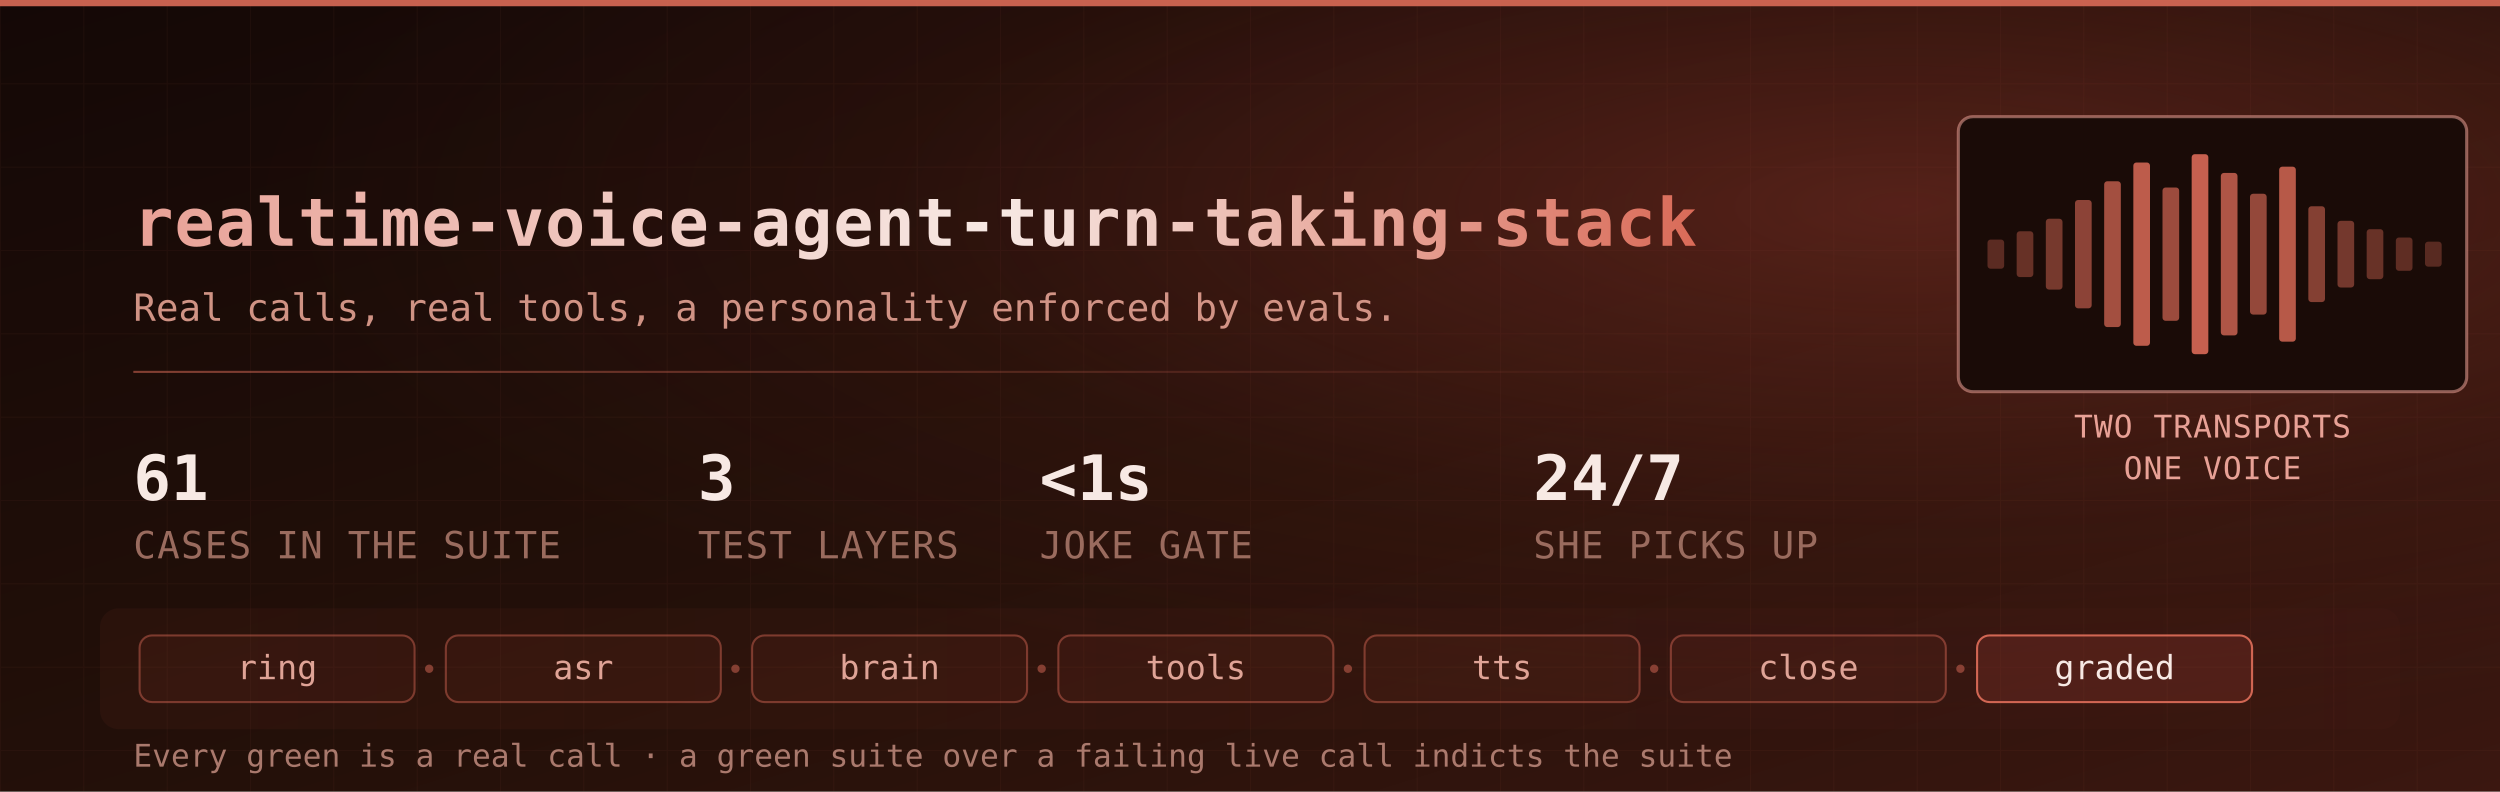
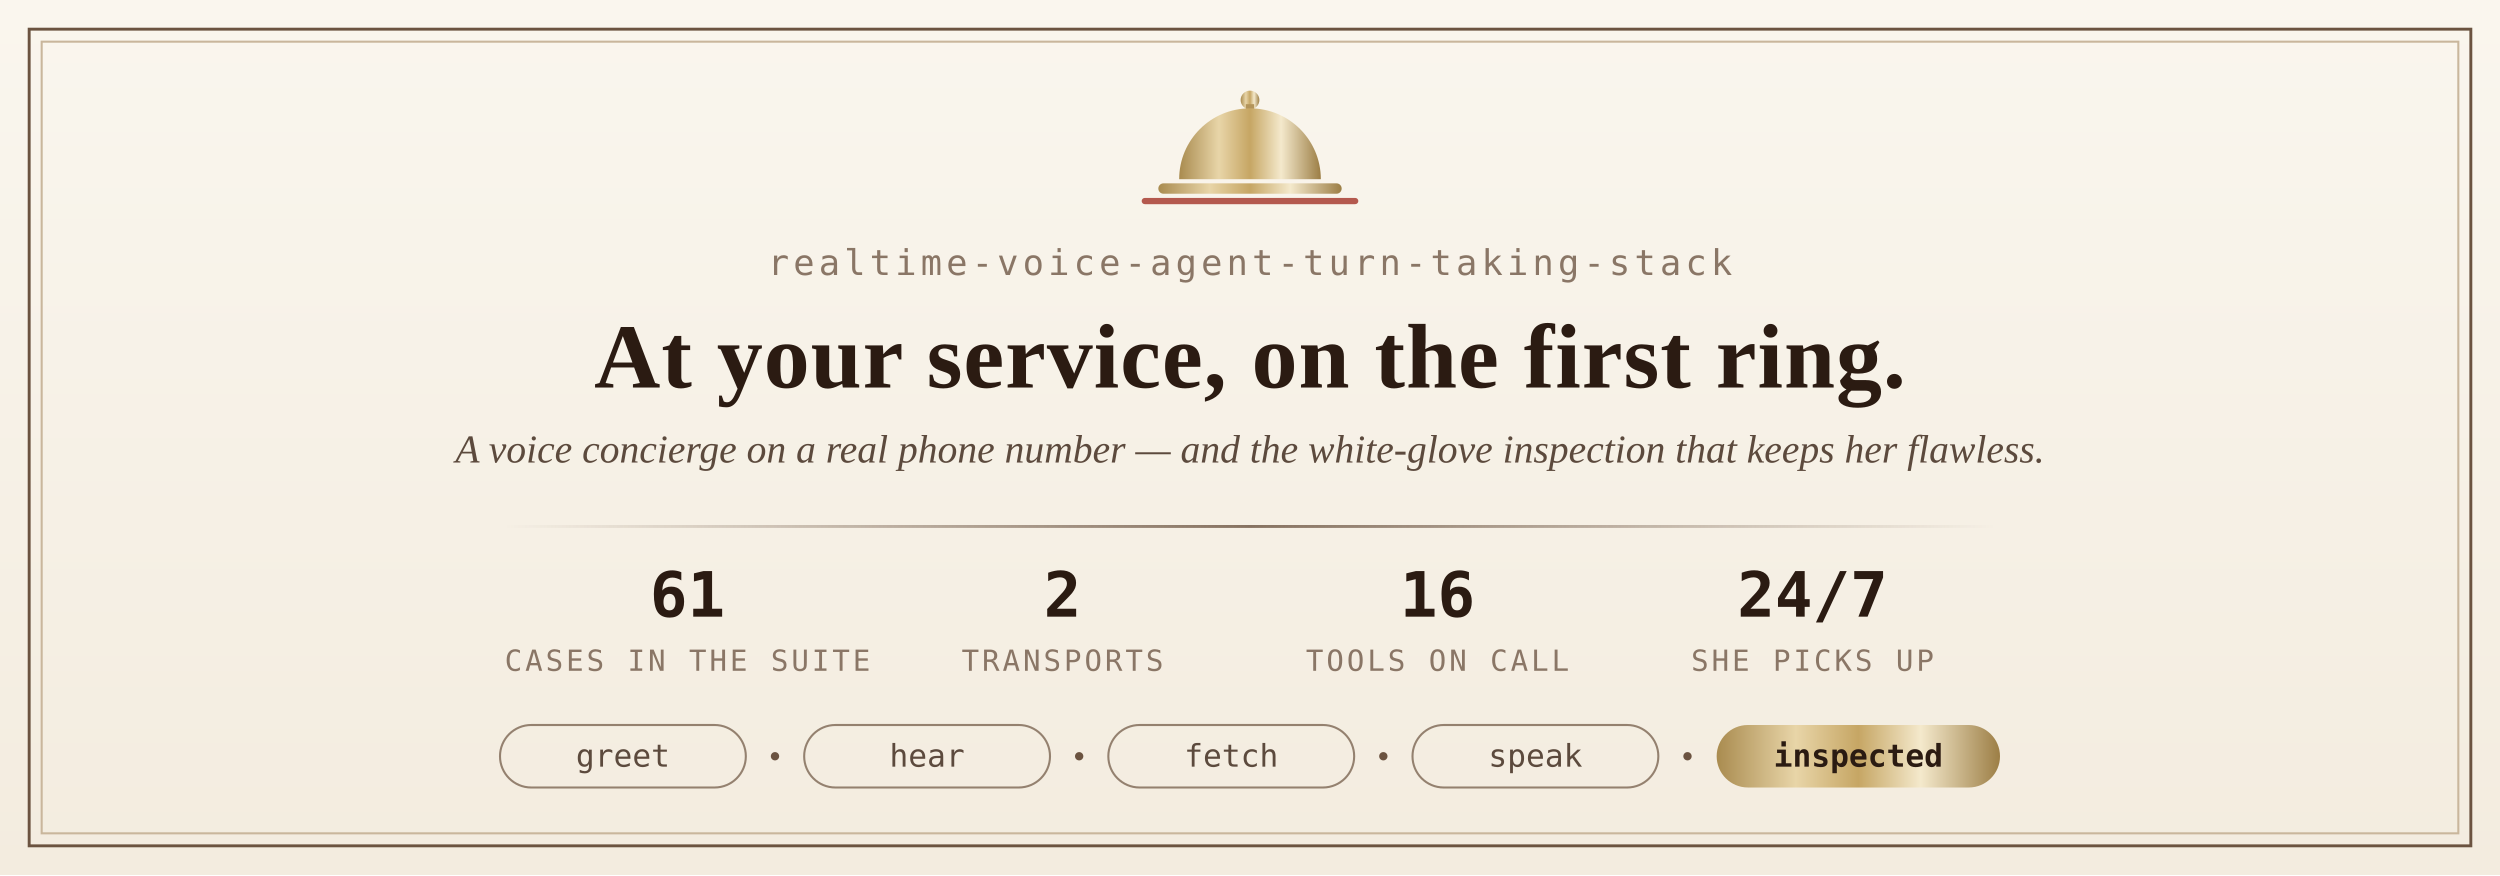
- <svg xmlns="http://www.w3.org/2000/svg" width="1200" height="380" viewBox="0 0 1200 380" role="img" aria-label="realtime-voice-agent-turn-taking-stack: real calls, real tools, a personality enforced by evals.">
+ <svg xmlns="http://www.w3.org/2000/svg" width="1200" height="420" viewBox="0 0 1200 420" role="img" aria-label="realtime-voice-agent-turn-taking-stack: a white-glove voice concierge on a real phone number">
  <defs>
-     <linearGradient id="bg" x1="0" y1="0" x2="1" y2="1">
-       <stop offset="0%" stop-color="#140806" />
-       <stop offset="55%" stop-color="#241009" />
-       <stop offset="100%" stop-color="#3B1710" />
+     <linearGradient id="ivory" x1="0" y1="0" x2="0" y2="1">
+       <stop offset="0%" stop-color="#FAF6EE" />
+       <stop offset="100%" stop-color="#F3ECDF" />
    </linearGradient>
-     <linearGradient id="title" x1="0" y1="0" x2="1" y2="0">
-       <stop offset="0%" stop-color="#E8A196" />
-       <stop offset="55%" stop-color="#F7E9E4" />
-       <stop offset="100%" stop-color="#D96A57" />
+     <linearGradient id="gold" x1="0" y1="0" x2="1" y2="0">
+       <stop offset="0%" stop-color="#A98B4F" />
+       <stop offset="28%" stop-color="#E8D5A8" />
+       <stop offset="50%" stop-color="#C6A664" />
+       <stop offset="72%" stop-color="#F4E9CC" />
+       <stop offset="100%" stop-color="#9C7E45" />
    </linearGradient>
-     <radialGradient id="glow" cx="76%" cy="26%" r="66%">
-       <stop offset="0%" stop-color="#A83E32" stop-opacity=".38" />
-       <stop offset="62%" stop-color="#A83E32" stop-opacity=".08" />
-       <stop offset="100%" stop-color="#A83E32" stop-opacity="0" />
-     </radialGradient>
-     <pattern id="grid" width="40" height="40" patternUnits="userSpaceOnUse">
-       <path d="M 40 0 L 0 0 0 40" fill="none" stroke="#D96A57" stroke-opacity=".05" stroke-width="1" />
-     </pattern>
-     <linearGradient id="rule" x1="0" y1="0" x2="1" y2="0">
-       <stop offset="0%" stop-color="#D96A57" stop-opacity=".55" />
-       <stop offset="100%" stop-color="#D96A57" stop-opacity="0" />
-     </linearGradient>
-     <linearGradient id="bandbg" x1="0" y1="0" x2="1" y2="0">
-       <stop offset="0%" stop-color="#B04437" stop-opacity=".07" />
-       <stop offset="100%" stop-color="#B04437" stop-opacity=".02" />
+     <linearGradient id="goldrule" x1="0" y1="0" x2="1" y2="0">
+       <stop offset="0%" stop-color="#6B5340" stop-opacity="0" />
+       <stop offset="50%" stop-color="#6B5340" stop-opacity=".8" />
+       <stop offset="100%" stop-color="#6B5340" stop-opacity="0" />
    </linearGradient>
  </defs>
-   <rect width="1200" height="380" fill="url(#bg)" />
-   <rect width="1200" height="380" fill="url(#grid)" />
-   <rect width="1200" height="380" fill="url(#glow)" />
-   <rect x="0" y="0" width="1200" height="3" fill="#D96A57" opacity=".9" />
-   <text x="64" y="118" font-family="ui-monospace, SFMono-Regular, Menlo, monospace" font-size="32" font-weight="700" fill="url(#title)" letter-spacing=".5">realtime-voice-agent-turn-taking-stack</text>
-   <text x="64" y="154" font-family="ui-monospace, SFMono-Regular, Menlo, monospace" font-size="18" fill="#D9998B" opacity=".95">Real calls, real tools, a personality enforced by evals.</text>
-   <rect x="64" y="178" width="760" height="1" fill="url(#rule)" />
-   <text x="64" y="240" font-family="ui-monospace, SFMono-Regular, Menlo, monospace" font-size="30" font-weight="700" fill="#F7E9E4">61</text>
-   <text x="64" y="268" font-family="ui-monospace, SFMono-Regular, Menlo, monospace" font-size="18" fill="#9A6B5E" letter-spacing=".6">CASES IN THE SUITE</text>
-   <text x="335" y="240" font-family="ui-monospace, SFMono-Regular, Menlo, monospace" font-size="30" font-weight="700" fill="#F7E9E4">3</text>
-   <text x="335" y="268" font-family="ui-monospace, SFMono-Regular, Menlo, monospace" font-size="18" fill="#9A6B5E" letter-spacing=".6">TEST LAYERS</text>
-   <text x="499" y="240" font-family="ui-monospace, SFMono-Regular, Menlo, monospace" font-size="30" font-weight="700" fill="#F7E9E4">&lt;1s</text>
-   <text x="499" y="268" font-family="ui-monospace, SFMono-Regular, Menlo, monospace" font-size="18" fill="#9A6B5E" letter-spacing=".6">JOKE GATE</text>
-   <text x="736" y="240" font-family="ui-monospace, SFMono-Regular, Menlo, monospace" font-size="30" font-weight="700" fill="#F7E9E4">24/7</text>
-   <text x="736" y="268" font-family="ui-monospace, SFMono-Regular, Menlo, monospace" font-size="18" fill="#9A6B5E" letter-spacing=".6">SHE PICKS UP</text>
-   <rect x="940" y="56" width="244" height="132" rx="7" fill="#1A0B07" stroke="#E8A196" stroke-opacity=".55" stroke-width="1.5" />
-   <rect x="954" y="115" width="8" height="14" rx="1.5" fill="#D96A57" fill-opacity="0.34" />
-   <rect x="968" y="111" width="8" height="22" rx="1.5" fill="#D96A57" fill-opacity="0.40" />
-   <rect x="982" y="105" width="8" height="34" rx="1.5" fill="#D96A57" fill-opacity="0.48" />
-   <rect x="996" y="96" width="8" height="52" rx="1.5" fill="#D96A57" fill-opacity="0.60" />
-   <rect x="1010" y="87" width="8" height="70" rx="1.5" fill="#D96A57" fill-opacity="0.72" />
-   <rect x="1024" y="78" width="8" height="88" rx="1.5" fill="#D96A57" fill-opacity="0.85" />
-   <rect x="1038" y="90" width="8" height="64" rx="1.5" fill="#D96A57" fill-opacity="0.68" />
-   <rect x="1052" y="74" width="8" height="96" rx="1.5" fill="#D96A57" fill-opacity="0.90" />
-   <rect x="1066" y="83" width="8" height="78" rx="1.5" fill="#D96A57" fill-opacity="0.78" />
-   <rect x="1080" y="93" width="8" height="58" rx="1.5" fill="#D96A57" fill-opacity="0.64" />
-   <rect x="1094" y="80" width="8" height="84" rx="1.5" fill="#D96A57" fill-opacity="0.82" />
-   <rect x="1108" y="99" width="8" height="46" rx="1.5" fill="#D96A57" fill-opacity="0.56" />
-   <rect x="1122" y="106" width="8" height="32" rx="1.5" fill="#D96A57" fill-opacity="0.47" />
-   <rect x="1136" y="110" width="8" height="24" rx="1.5" fill="#D96A57" fill-opacity="0.41" />
-   <rect x="1150" y="114" width="8" height="16" rx="1.5" fill="#D96A57" fill-opacity="0.36" />
-   <rect x="1164" y="116" width="8" height="12" rx="1.5" fill="#D96A57" fill-opacity="0.33" />
-   <text x="1062" y="210" font-family="ui-monospace, SFMono-Regular, Menlo, monospace" font-size="15" fill="#E8A196" text-anchor="middle" letter-spacing=".5">TWO TRANSPORTS</text>
-   <text x="1062" y="230" font-family="ui-monospace, SFMono-Regular, Menlo, monospace" font-size="15" fill="#E8A196" text-anchor="middle" letter-spacing=".5">ONE VOICE</text>
-   <rect x="48" y="292" width="1104" height="58" rx="9" fill="url(#bandbg)" />
-   <rect x="67" y="305" width="132" height="32" rx="6" fill="#B04437" fill-opacity=".09" stroke="#D96A57" stroke-opacity=".45" />
-   <text x="133" y="326" font-family="ui-monospace, SFMono-Regular, Menlo, monospace" font-size="16" fill="#DFA396" text-anchor="middle">ring</text>
-   <circle cx="206" cy="321" r="2" fill="#D96A57" opacity=".5" />
-   <rect x="214" y="305" width="132" height="32" rx="6" fill="#B04437" fill-opacity=".09" stroke="#D96A57" stroke-opacity=".45" />
-   <text x="280" y="326" font-family="ui-monospace, SFMono-Regular, Menlo, monospace" font-size="16" fill="#DFA396" text-anchor="middle">asr</text>
-   <circle cx="353" cy="321" r="2" fill="#D96A57" opacity=".5" />
-   <rect x="361" y="305" width="132" height="32" rx="6" fill="#B04437" fill-opacity=".09" stroke="#D96A57" stroke-opacity=".45" />
-   <text x="427" y="326" font-family="ui-monospace, SFMono-Regular, Menlo, monospace" font-size="16" fill="#DFA396" text-anchor="middle">brain</text>
-   <circle cx="500" cy="321" r="2" fill="#D96A57" opacity=".5" />
-   <rect x="508" y="305" width="132" height="32" rx="6" fill="#B04437" fill-opacity=".09" stroke="#D96A57" stroke-opacity=".45" />
-   <text x="574" y="326" font-family="ui-monospace, SFMono-Regular, Menlo, monospace" font-size="16" fill="#DFA396" text-anchor="middle">tools</text>
-   <circle cx="647" cy="321" r="2" fill="#D96A57" opacity=".5" />
-   <rect x="655" y="305" width="132" height="32" rx="6" fill="#B04437" fill-opacity=".09" stroke="#D96A57" stroke-opacity=".45" />
-   <text x="721" y="326" font-family="ui-monospace, SFMono-Regular, Menlo, monospace" font-size="16" fill="#DFA396" text-anchor="middle">tts</text>
-   <circle cx="794" cy="321" r="2" fill="#D96A57" opacity=".5" />
-   <rect x="802" y="305" width="132" height="32" rx="6" fill="#B04437" fill-opacity=".09" stroke="#D96A57" stroke-opacity=".45" />
-   <text x="868" y="326" font-family="ui-monospace, SFMono-Regular, Menlo, monospace" font-size="16" fill="#DFA396" text-anchor="middle">close</text>
-   <circle cx="941" cy="321" r="2" fill="#D96A57" opacity=".5" />
-   <rect x="949" y="305" width="132" height="32" rx="6" fill="#B04437" fill-opacity=".20" stroke="#D96A57" stroke-opacity=".95" />
-   <text x="1015" y="326" font-family="ui-monospace, SFMono-Regular, Menlo, monospace" font-size="16" fill="#F7E9E4" text-anchor="middle">graded</text>
-   <text x="64" y="368" font-family="ui-monospace, SFMono-Regular, Menlo, monospace" font-size="15" fill="#B58275" opacity=".92">Every green is a real call · a green suite over a failing live call indicts the suite</text>
+   <rect width="1200" height="420" fill="url(#ivory)" />
+   <rect x="14" y="14" width="1172" height="392" fill="none" stroke="#6B5340" stroke-width="1.4" />
+   <rect x="20" y="20" width="1160" height="380" fill="none" stroke="#C9B69C" stroke-width="1" />
+   <g transform="translate(600,74)">
+     <circle cx="0" cy="-26" r="4.5" fill="url(#gold)" />
+     <rect x="-2" y="-24" width="4" height="7" fill="#B3945A" />
+     <path d="M -34 12 A 34 34 0 0 1 34 12 Z" fill="url(#gold)" />
+     <rect x="-44" y="14" width="88" height="5" rx="2.5" fill="url(#gold)" />
+     <rect x="-52" y="21" width="104" height="3" rx="1.5" fill="#A83E32" opacity=".85" />
+   </g>
+   <text x="600" y="132" text-anchor="middle" font-family="ui-monospace, SFMono-Regular, Menlo, monospace" font-size="17" fill="#8A7666" letter-spacing="2">realtime-voice-agent-turn-taking-stack</text>
+   <text x="600" y="186" text-anchor="middle" font-family="Georgia, 'Times New Roman', serif" font-size="44" font-weight="700" fill="#2B1B12" letter-spacing=".5">At your service, on the first ring.</text>
+   <text x="600" y="222" text-anchor="middle" font-family="Georgia, 'Times New Roman', serif" font-size="19" font-style="italic" fill="#5C4A3D">A voice concierge on a real phone number — and the white-glove inspection that keeps her flawless.</text>
+   <rect x="240" y="252" width="720" height="1.4" fill="url(#goldrule)" />
+   <g font-family="ui-monospace, SFMono-Regular, Menlo, monospace" text-anchor="middle">
+     <text x="330" y="296" font-size="30" font-weight="700" fill="#2B1B12">61</text>
+     <text x="330" y="322" font-size="14" fill="#8A7666" letter-spacing="1.4">CASES IN THE SUITE</text>
+     <text x="510" y="296" font-size="30" font-weight="700" fill="#2B1B12">2</text>
+     <text x="510" y="322" font-size="14" fill="#8A7666" letter-spacing="1.4">TRANSPORTS</text>
+     <text x="690" y="296" font-size="30" font-weight="700" fill="#2B1B12">16</text>
+     <text x="690" y="322" font-size="14" fill="#8A7666" letter-spacing="1.4">TOOLS ON CALL</text>
+     <text x="870" y="296" font-size="30" font-weight="700" fill="#2B1B12">24/7</text>
+     <text x="870" y="322" font-size="14" fill="#8A7666" letter-spacing="1.4">SHE PICKS UP</text>
+   </g>
+   <g font-family="ui-monospace, SFMono-Regular, Menlo, monospace" font-size="15">
+     <rect x="240" y="348" width="118" height="30" rx="15" fill="none" stroke="#6B5340" stroke-opacity=".7" />
+     <text x="299" y="368" text-anchor="middle" fill="#5C4A3D">greet</text>
+     <circle cx="372" cy="363" r="2" fill="#6B5340" />
+     <rect x="386" y="348" width="118" height="30" rx="15" fill="none" stroke="#6B5340" stroke-opacity=".7" />
+     <text x="445" y="368" text-anchor="middle" fill="#5C4A3D">hear</text>
+     <circle cx="518" cy="363" r="2" fill="#6B5340" />
+     <rect x="532" y="348" width="118" height="30" rx="15" fill="none" stroke="#6B5340" stroke-opacity=".7" />
+     <text x="591" y="368" text-anchor="middle" fill="#5C4A3D">fetch</text>
+     <circle cx="664" cy="363" r="2" fill="#6B5340" />
+     <rect x="678" y="348" width="118" height="30" rx="15" fill="none" stroke="#6B5340" stroke-opacity=".7" />
+     <text x="737" y="368" text-anchor="middle" fill="#5C4A3D">speak</text>
+     <circle cx="810" cy="363" r="2" fill="#6B5340" />
+     <rect x="824" y="348" width="136" height="30" rx="15" fill="url(#gold)" />
+     <text x="892" y="368" text-anchor="middle" fill="#2B1B12" font-weight="700">inspected</text>
+   </g>
</svg>
